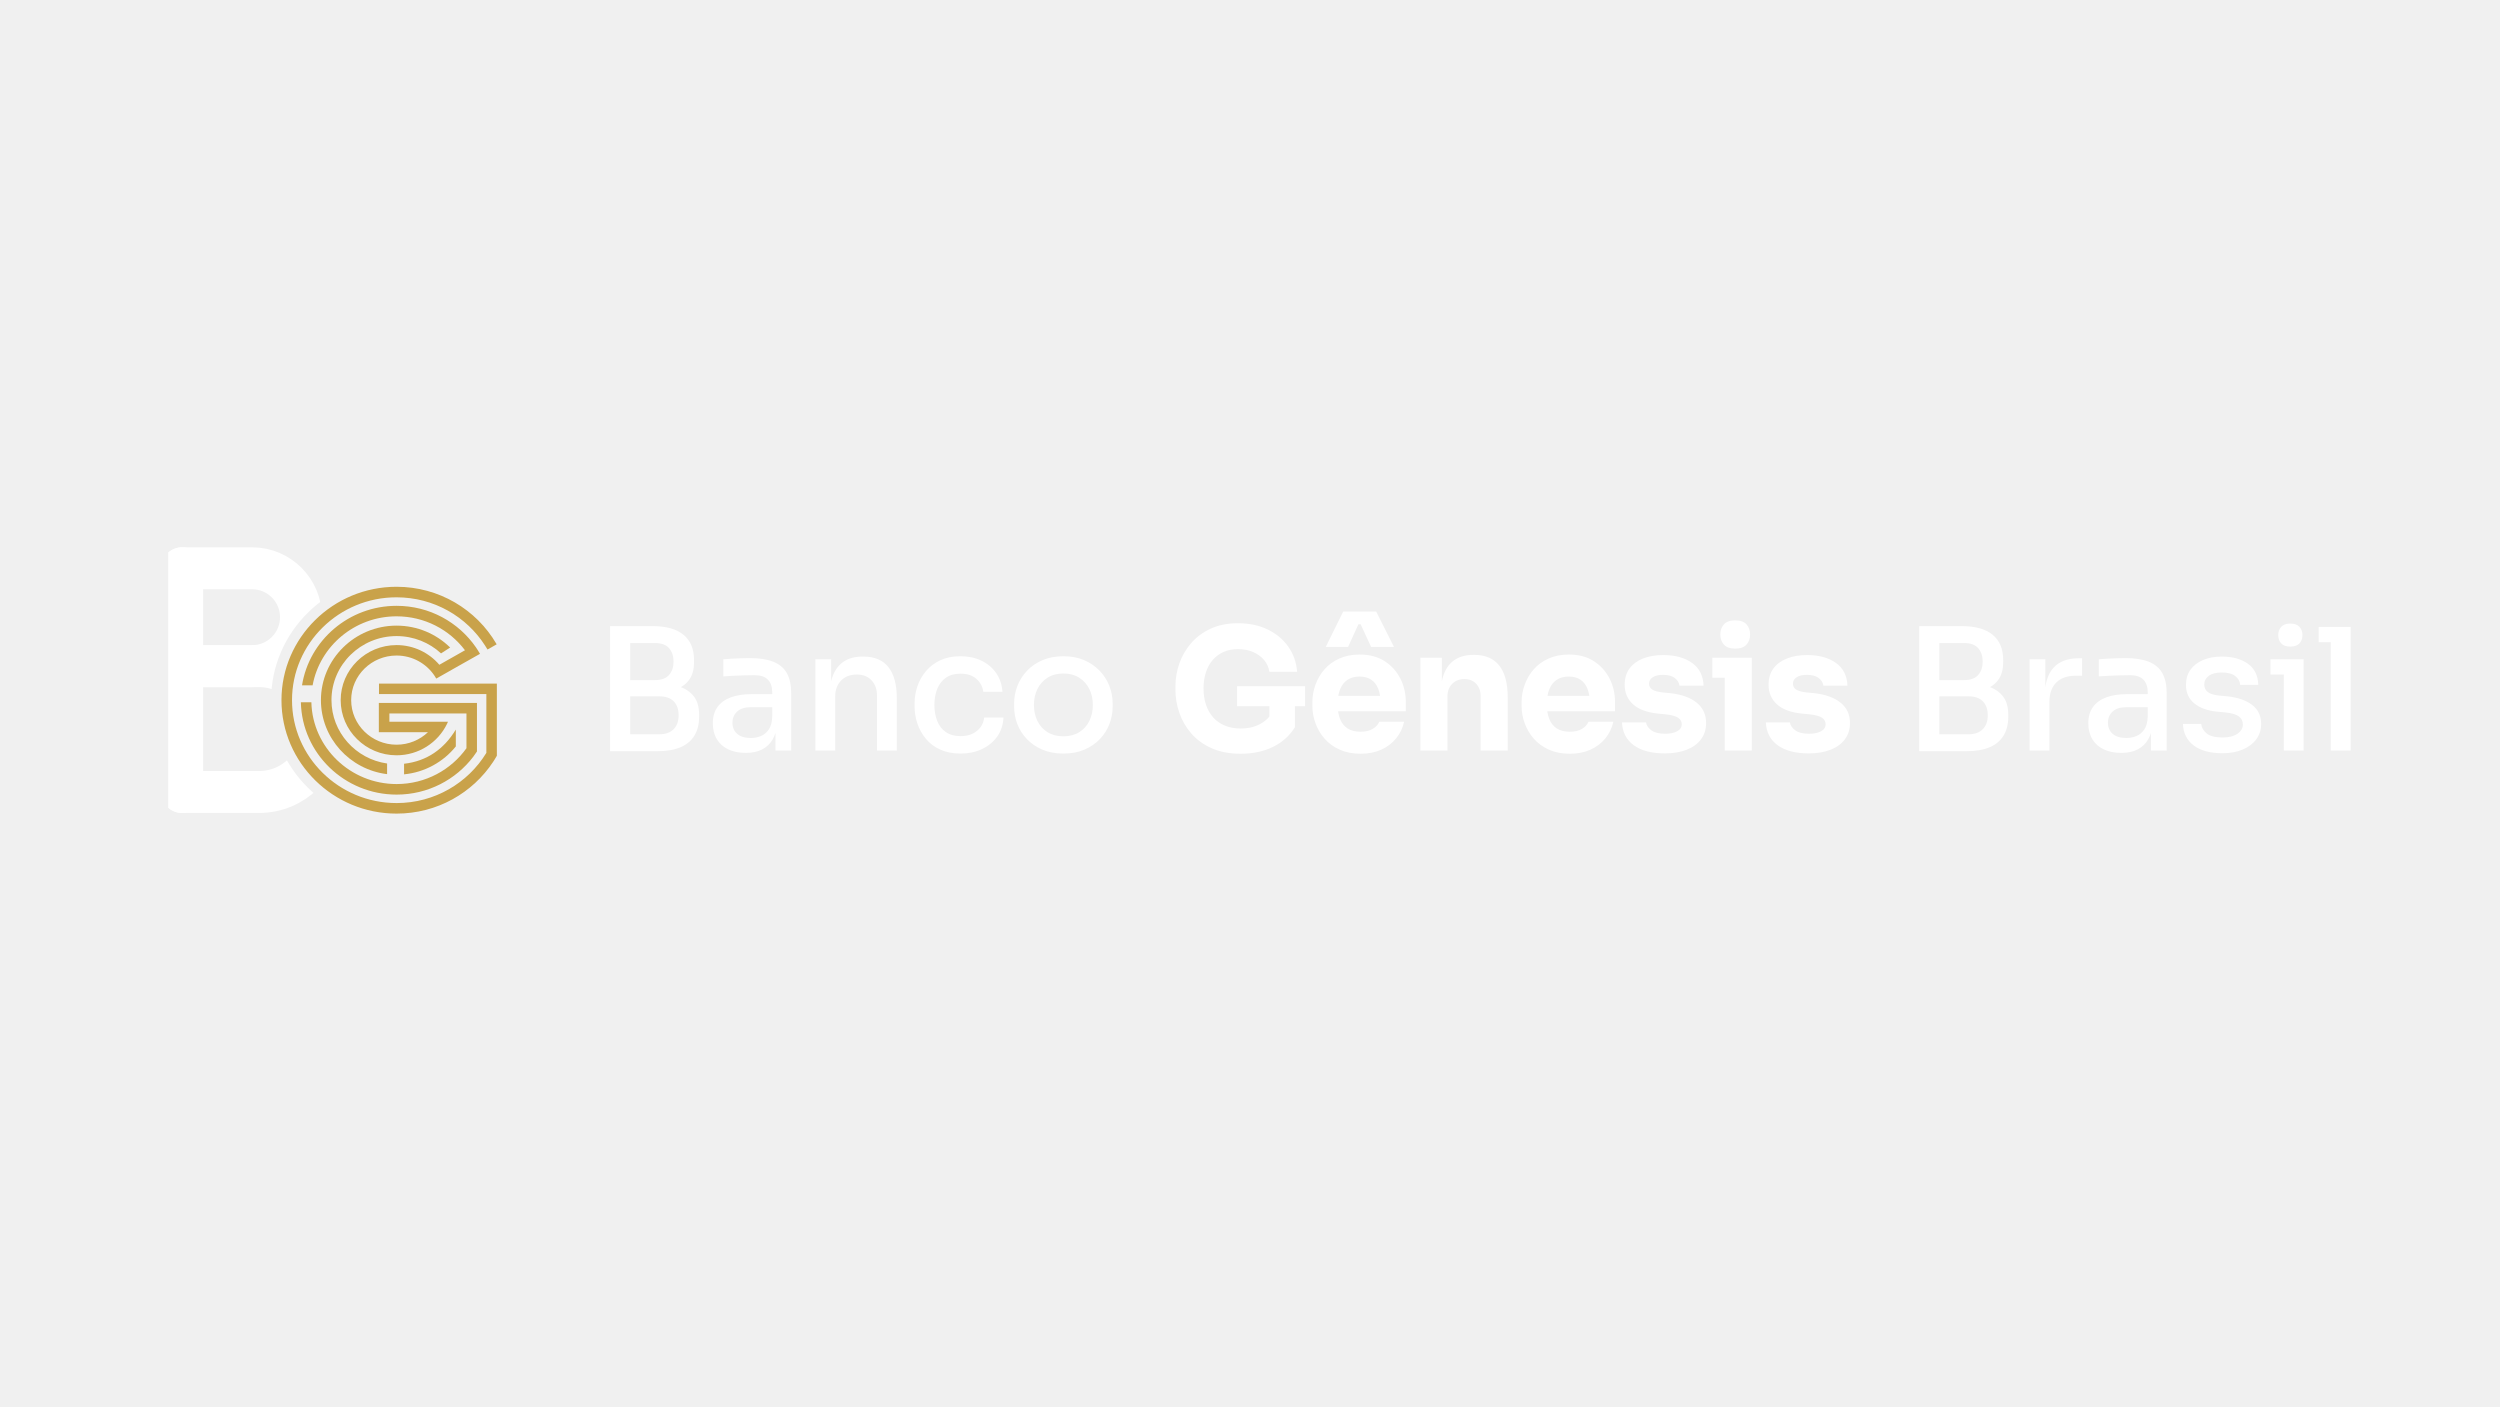
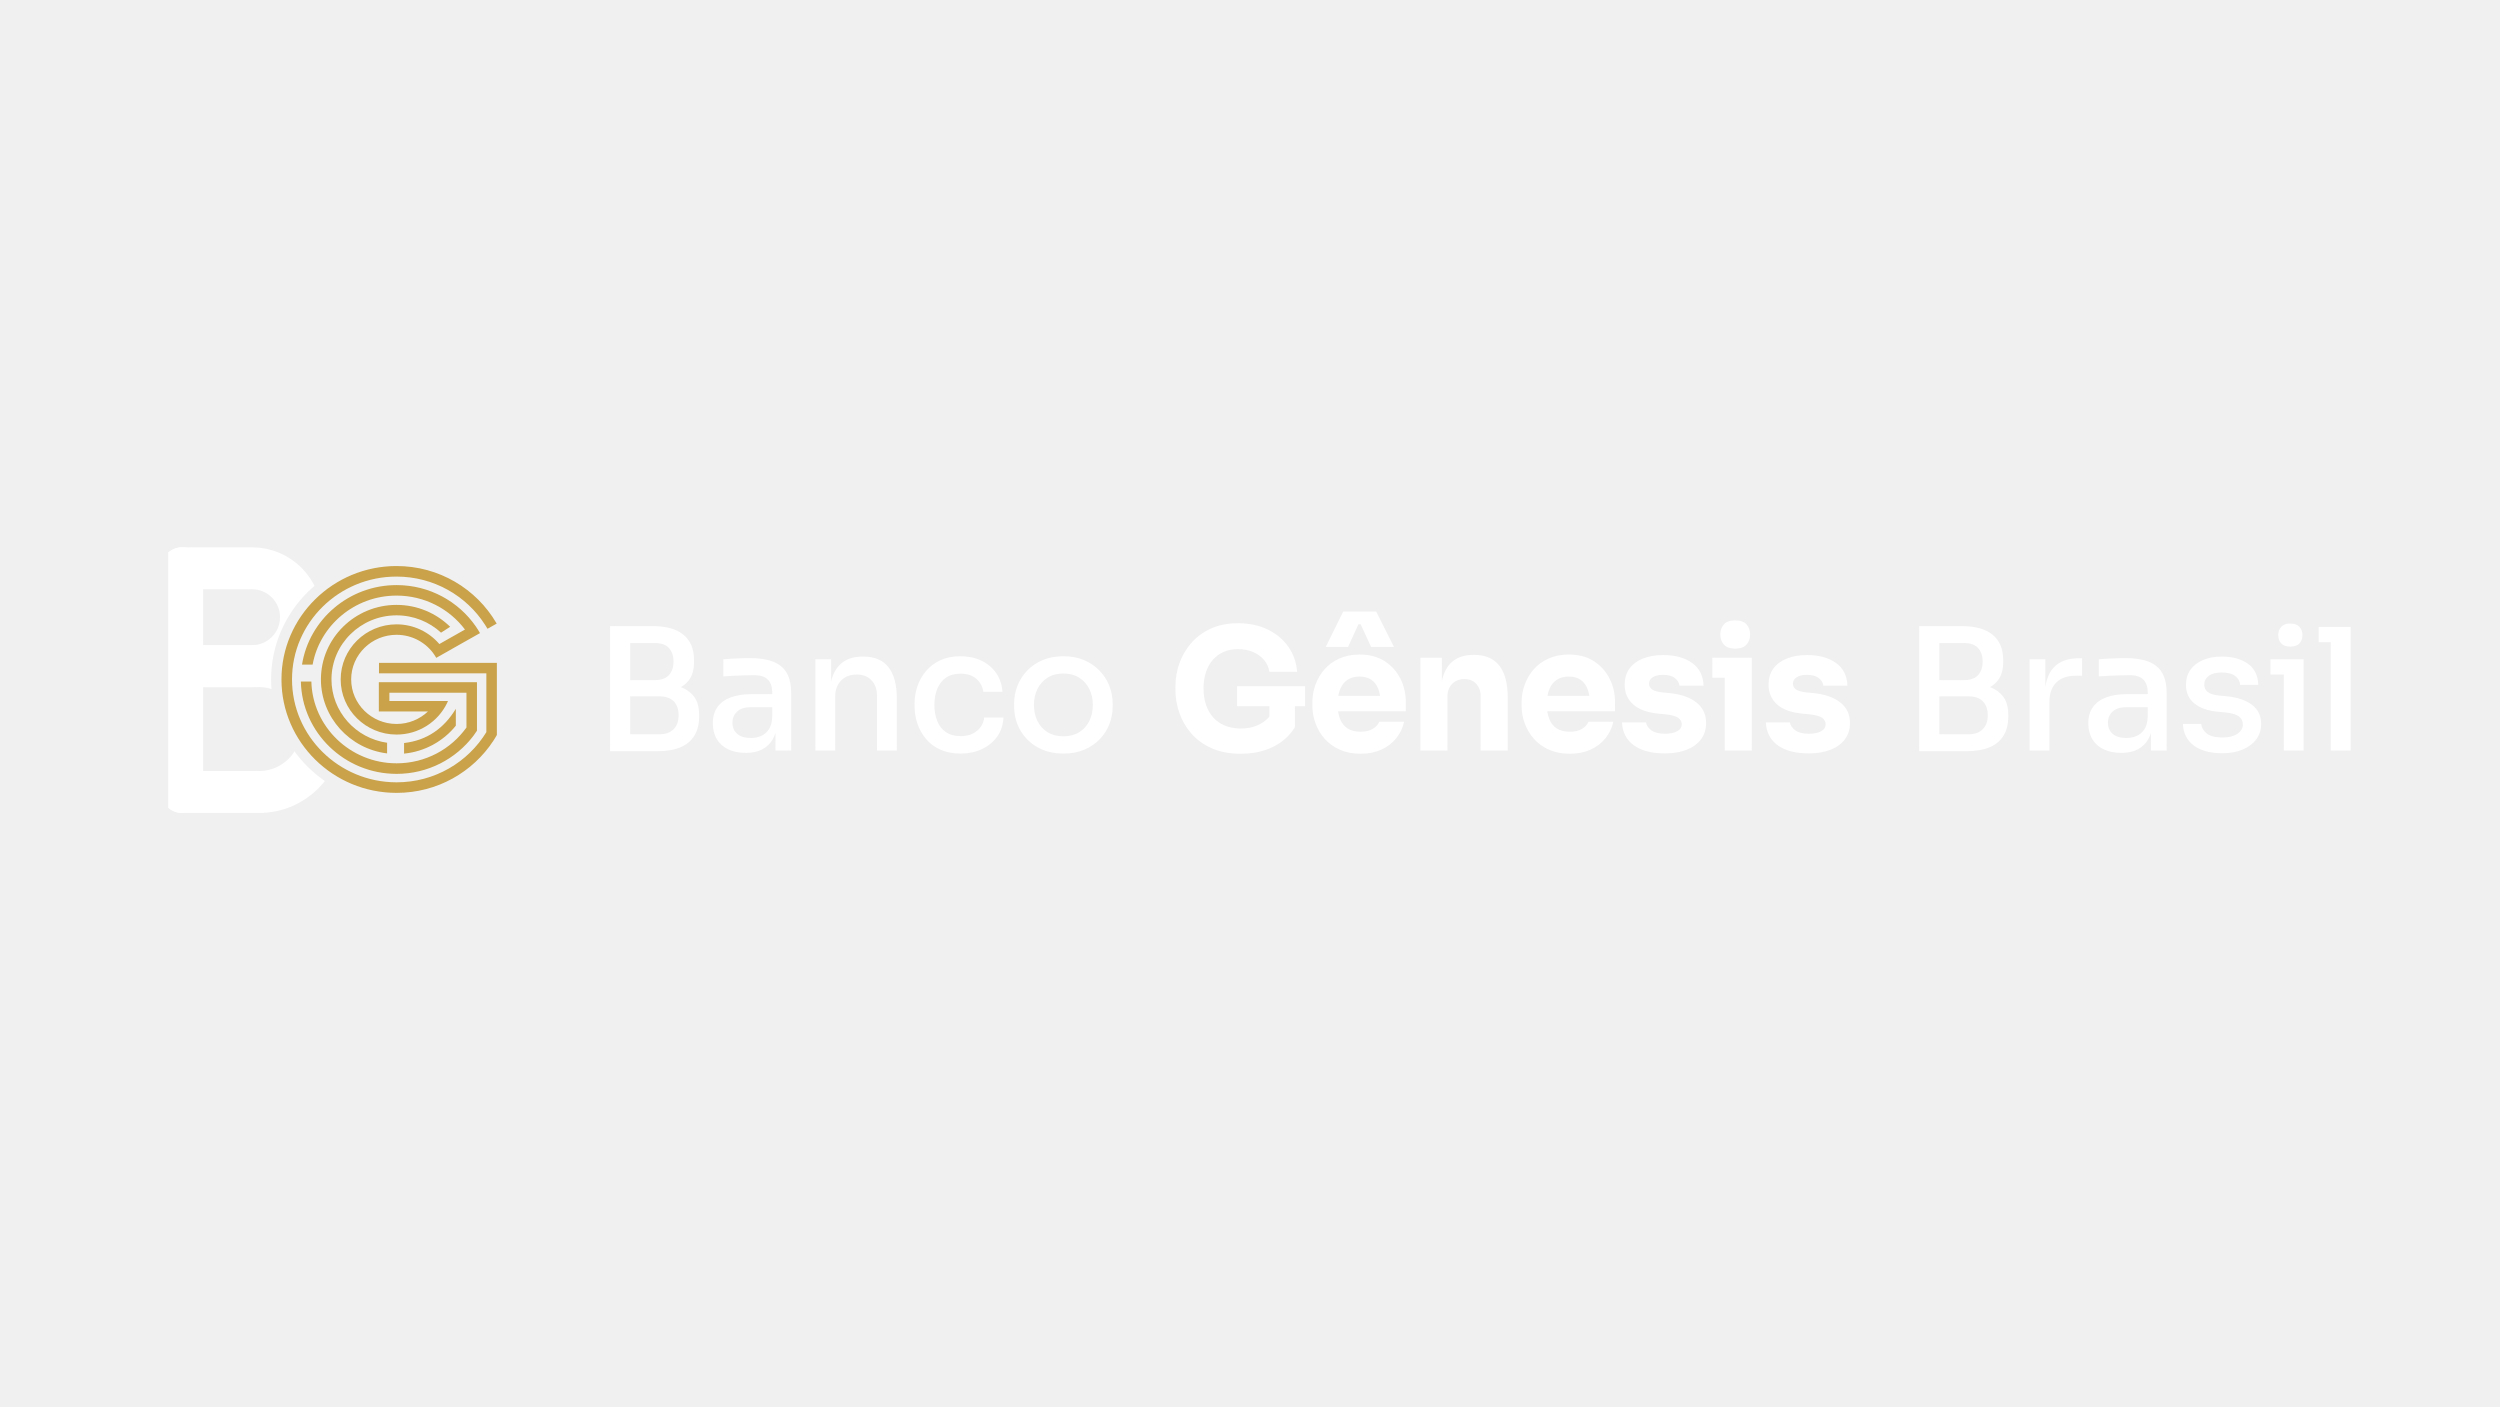
<svg xmlns="http://www.w3.org/2000/svg" width="3840" height="2160" viewBox="0 0 3840 2160">
  <g transform="translate(206.99,852.5) scale(4.55)">
    <mask id="m38">
      <rect x="-10" y="-20" width="170" height="130" fill="white" />
-       <g transform="translate(44,6) scale(0.16797)" fill="black" stroke="black" stroke-width="41.7" stroke-linejoin="round">
+       <g transform="translate(44,-1) scale(0.16797)" fill="black" stroke="black" stroke-width="41.7" stroke-linejoin="round">
        <path d="M279.3,383.8v21.3c42-4.1,79.1-25.2,104-56.1v-33.9C359.8,353.9,325.6,378.6,279.3,383.8z M264.2,106.2 c-83.8,0-152,67.2-152,149.8c0,76.3,58.1,139.5,133,148.7v-21.4c-63.2-9-111.8-62.8-111.8-127.4c0-71,58.7-128.7,130.8-128.7 c34.5,0,66,13.2,89.4,34.8l18.3-11.8C344.3,123.1,306.2,106.2,264.2,106.2z" />
        <path d="M465.8,222.7v145c-2.2,4-4.7,7.9-7.2,11.8c-41.2,62.8-112.9,104.5-194.4,104.5 c-127.5,0-231.3-102.2-231.3-228c0-125.7,103.8-227.9,231.3-227.9c85.5,0,160.4,46,200.4,114.3c0.3,0.5,0.5,0.9,0.8,1.4 l-18.4,10.4c-1.6-2.7-3.2-5.3-4.9-7.9c-37.2-58.2-103.1-97-178-97C148.4,49.2,54.1,142,54.1,256c0,114,94.3,206.8,210.2,206.8 c76.5,0,143.6-40.5,180.4-100.9V243.8H228.9v-21.1H465.8z" />
        <path d="M228.7,261.6h197.1v97.5c-2.3,3.5-4.7,6.9-7.2,10.3c-35.1,46.3-91.2,76.4-154.3,76.4 c-104.7,0-190.2-82.9-192.4-185.6h21.1c2.3,91,78.3,164.4,171.3,164.4c58.1,0,109.6-28.6,140.6-72.3l-0.2-0.3v-69.3H249.8v16.7 h117.7c-0.6,1.4-1.3,2.9-1.9,4.3c-18.1,37.3-56.7,63.1-101.4,63.1c-61.9,0-112.3-49.7-112.3-110.8c0-61.1,50.4-110.7,112.3-110.7 c34.5,0,65.3,15.4,86,39.6l16.2-9.2l18.6-10.5l16.7-9.5c-31.2-41.4-81.2-68.2-137.5-68.2c-84.1,0-154.3,60-168.7,138.7H74.2 c14.5-90.5,94.3-159.8,190.1-159.8c66.1,0,124.5,33,159.2,83.1c3,4.4,5.8,8.8,8.4,13.4l-18.4,10.4l-16.7,9.4l-18.4,10.4l-16,9.1 L344,212.6c-1.1-2-2.3-3.9-3.6-5.8c-16.3-24.4-44.4-40.5-76.2-40.5c-50.3,0-91.2,40.2-91.2,89.6c0,49.4,40.9,89.6,91.2,89.6 c24.5,0,46.7-9.6,63.1-25.1h-98.7V261.6z" />
      </g>
    </mask>
    <g mask="url(#m38)">
      <g transform="translate(16,80) scale(1.18) translate(-16,-80)" fill="none" stroke="#ffffff" stroke-width="12" stroke-linecap="round" stroke-linejoin="round">
        <path d="M16 16 V80" />
        <path d="M16 16 H36 a14 14 0 0 1 0 28 H16" />
        <path d="M16 44 H38 a18 18 0 0 1 0 36 H16" />
      </g>
    </g>
-     <g transform="translate(44,6) scale(0.16797)" fill="#c9a24a">
+     <g transform="translate(44,-1) scale(0.16797)" fill="#c9a24a">
      <path d="M279.3,383.8v21.3c42-4.1,79.1-25.2,104-56.1v-33.9C359.8,353.9,325.6,378.6,279.3,383.8z M264.2,106.2 c-83.8,0-152,67.2-152,149.8c0,76.3,58.1,139.5,133,148.7v-21.4c-63.2-9-111.8-62.8-111.8-127.4c0-71,58.7-128.7,130.8-128.7 c34.5,0,66,13.2,89.4,34.8l18.3-11.8C344.3,123.1,306.2,106.2,264.2,106.2z" />
      <path d="M465.8,222.7v145c-2.2,4-4.7,7.9-7.2,11.8c-41.2,62.8-112.9,104.5-194.4,104.5 c-127.5,0-231.3-102.2-231.3-228c0-125.7,103.8-227.9,231.3-227.9c85.5,0,160.4,46,200.4,114.3c0.3,0.5,0.5,0.9,0.8,1.4 l-18.4,10.4c-1.6-2.7-3.2-5.3-4.9-7.9c-37.2-58.2-103.1-97-178-97C148.4,49.2,54.1,142,54.1,256c0,114,94.3,206.8,210.2,206.8 c76.5,0,143.6-40.5,180.4-100.9V243.8H228.9v-21.1H465.8z" />
      <path d="M228.7,261.6h197.1v97.5c-2.3,3.5-4.7,6.9-7.2,10.3c-35.1,46.3-91.2,76.4-154.3,76.4 c-104.7,0-190.2-82.9-192.4-185.6h21.1c2.3,91,78.3,164.4,171.3,164.4c58.1,0,109.6-28.6,140.6-72.3l-0.2-0.3v-69.3H249.8v16.7 h117.7c-0.6,1.4-1.3,2.9-1.9,4.3c-18.1,37.3-56.7,63.1-101.4,63.1c-61.9,0-112.3-49.7-112.3-110.8c0-61.1,50.4-110.7,112.3-110.7 c34.5,0,65.3,15.4,86,39.6l16.2-9.2l18.6-10.5l16.7-9.5c-31.2-41.4-81.2-68.2-137.5-68.2c-84.1,0-154.3,60-168.7,138.7H74.2 c14.5-90.5,94.3-159.8,190.1-159.8c66.1,0,124.5,33,159.2,83.1c3,4.4,5.8,8.8,8.4,13.4l-18.4,10.4l-16.7,9.4l-18.4,10.4l-16,9.1 L344,212.6c-1.1-2-2.3-3.9-3.6-5.8c-16.3-24.4-44.4-40.5-76.2-40.5c-50.3,0-91.2,40.2-91.2,89.6c0,49.4,40.9,89.6,91.2,89.6 c24.5,0,46.7-9.6,63.1-25.1h-98.7V261.6z" />
    </g>
  </g>
  <path fill="#ffffff" d="M962.81 1153.84V1127.84H1012.99Q1027.03 1127.84 1034.7 1120.04Q1042.37 1112.24 1042.37 1098.72Q1042.37 1084.94 1034.83 1077.27Q1027.29 1069.6 1012.99 1069.6H962.81V1049.84H1009.87Q1028.59 1049.84 1042.89 1054.39Q1057.19 1058.94 1065.51 1069.34Q1073.83 1079.74 1073.83 1097.68V1101.32Q1073.83 1117.96 1066.68 1129.79Q1059.53 1141.62 1045.36 1147.73Q1031.19 1153.84 1009.87 1153.84ZM937.07 1153.84V961.7H968.01V1153.84ZM962.81 1064.14V1044.64H1005.97Q1020.79 1044.64 1027.68 1036.71Q1034.57 1028.78 1034.57 1016.3Q1034.57 1003.56 1027.68 995.63Q1020.79 987.7 1005.97 987.7H962.81V961.7H1002.07Q1033.79 961.7 1049.91 975.09Q1066.03 988.48 1066.03 1013.44V1017.08Q1066.03 1034.76 1057.84 1045.16Q1049.65 1055.56 1035.22 1059.85Q1020.79 1064.14 1002.07 1064.14Z M1191.09 1152.8V1110.94H1186.15V1063.62Q1186.15 1050.62 1179.39 1043.86Q1172.63 1037.1 1159.37 1037.1Q1152.09 1037.1 1143.25 1037.36Q1134.41 1037.62 1125.96 1038.01Q1117.51 1038.4 1111.01 1038.92V1012.66Q1116.73 1012.14 1123.62 1011.75Q1130.51 1011.36 1137.92 1011.1Q1145.33 1010.84 1152.09 1010.84Q1173.41 1010.84 1187.45 1016.3Q1201.49 1021.76 1208.38 1033.59Q1215.27 1045.42 1215.27 1065.18V1152.8ZM1145.59 1156.44Q1130.25 1156.44 1118.81 1151.11Q1107.37 1145.78 1101.13 1135.51Q1094.89 1125.24 1094.89 1110.94Q1094.89 1095.86 1102.04 1085.98Q1109.19 1076.1 1122.45 1071.16Q1135.71 1066.22 1154.17 1066.22H1189.27V1086.24H1153.39Q1139.61 1086.24 1132.33 1092.87Q1125.05 1099.5 1125.05 1110.16Q1125.05 1120.82 1132.33 1127.19Q1139.61 1133.56 1153.39 1133.56Q1161.45 1133.56 1168.73 1130.57Q1176.01 1127.58 1180.82 1120.56Q1185.63 1113.54 1186.15 1100.8L1193.95 1110.94Q1192.65 1125.76 1186.8 1135.77Q1180.95 1145.78 1170.68 1151.11Q1160.41 1156.44 1145.59 1156.44Z M1252.45 1152.8V1012.66H1276.63V1072.72H1273.77Q1273.77 1051.92 1279.36 1037.62Q1284.95 1023.32 1296.39 1015.91Q1307.83 1008.5 1324.73 1008.5H1326.03Q1352.03 1008.5 1364.77 1024.88Q1377.51 1041.26 1377.51 1072.72V1152.8H1347.09V1068.56Q1347.09 1054.0 1338.77 1045.03Q1330.45 1036.06 1315.89 1036.06Q1301.07 1036.06 1291.97 1045.29Q1282.87 1054.52 1282.87 1069.86V1152.8Z M1475.53 1157.48Q1457.59 1157.48 1444.2 1151.37Q1430.81 1145.26 1422.1 1134.73Q1413.39 1124.2 1409.1 1111.33Q1404.81 1098.46 1404.81 1085.2V1080.52Q1404.81 1066.74 1409.23 1053.87Q1413.65 1041.0 1422.49 1030.6Q1431.33 1020.2 1444.46 1014.09Q1457.59 1007.98 1475.27 1007.98Q1493.21 1007.98 1507.38 1014.74Q1521.55 1021.5 1530.13 1033.85Q1538.71 1046.2 1539.75 1062.58H1510.37Q1508.81 1050.88 1499.84 1042.82Q1490.87 1034.76 1475.27 1034.76Q1461.75 1034.76 1452.91 1041.0Q1444.07 1047.24 1439.65 1058.03Q1435.23 1068.82 1435.23 1082.86Q1435.23 1096.38 1439.52 1107.3Q1443.81 1118.22 1452.78 1124.46Q1461.75 1130.7 1475.53 1130.7Q1486.19 1130.7 1493.86 1126.93Q1501.53 1123.16 1506.21 1116.79Q1510.89 1110.42 1511.67 1102.1H1541.31Q1540.53 1119.0 1531.69 1131.35Q1522.85 1143.7 1508.29 1150.59Q1493.73 1157.48 1475.53 1157.48Z M1633.35 1157.48Q1614.89 1157.48 1600.85 1151.37Q1586.81 1145.26 1577.19 1135.12Q1567.57 1124.98 1562.63 1112.11Q1557.69 1099.24 1557.69 1085.46V1080.26Q1557.69 1066.48 1562.76 1053.48Q1567.83 1040.48 1577.58 1030.21Q1587.33 1019.94 1601.37 1013.96Q1615.41 1007.98 1633.35 1007.98Q1651.29 1007.98 1665.2 1013.96Q1679.11 1019.94 1688.99 1030.21Q1698.87 1040.48 1703.94 1053.48Q1709.01 1066.48 1709.01 1080.26V1085.46Q1709.01 1099.24 1704.07 1112.11Q1699.13 1124.98 1689.51 1135.12Q1679.89 1145.26 1665.85 1151.37Q1651.81 1157.48 1633.35 1157.48ZM1633.35 1130.96Q1647.65 1130.96 1657.79 1124.59Q1667.93 1118.22 1673.26 1107.3Q1678.59 1096.38 1678.59 1082.86Q1678.59 1069.08 1673.13 1058.16Q1667.67 1047.24 1657.53 1040.87Q1647.39 1034.5 1633.35 1034.5Q1619.31 1034.5 1609.17 1040.87Q1599.03 1047.24 1593.57 1058.16Q1588.11 1069.08 1588.11 1082.86Q1588.11 1096.38 1593.44 1107.3Q1598.77 1118.22 1608.91 1124.59Q1619.05 1130.96 1633.35 1130.96Z" />
  <path fill="#ffffff" d="M1905.57 1157.74Q1880.09 1157.74 1861.11 1149.29Q1842.13 1140.84 1829.78 1126.54Q1817.43 1112.24 1811.45 1094.82Q1805.47 1077.4 1805.47 1059.98V1054.26Q1805.47 1036.32 1811.45 1019.16Q1817.43 1002.0 1829.52 987.96Q1841.61 973.92 1859.68 965.6Q1877.75 957.28 1901.41 957.28Q1927.15 957.28 1946.91 966.77Q1966.67 976.26 1978.63 993.03Q1990.59 1009.8 1992.41 1031.9H1949.77Q1948.21 1021.5 1941.58 1013.7Q1934.95 1005.9 1924.68 1001.48Q1914.41 997.06 1901.41 997.06Q1888.93 997.06 1879.18 1001.48Q1869.43 1005.9 1862.54 1013.96Q1855.65 1022.02 1852.14 1033.07Q1848.63 1044.12 1848.63 1057.38Q1848.63 1071.16 1852.4 1082.47Q1856.17 1093.78 1863.45 1101.97Q1870.73 1110.16 1881.52 1114.58Q1892.31 1119.0 1905.57 1119.0Q1923.25 1119.0 1936.25 1111.72Q1949.25 1104.44 1954.97 1092.48L1949.77 1121.6V1076.36H1989.03V1116.92Q1976.81 1136.68 1955.36 1147.21Q1933.91 1157.74 1905.57 1157.74ZM1900.11 1084.68V1054.0H2004.63V1084.68Z M2089.91 1157.74Q2071.71 1157.74 2057.8 1151.5Q2043.89 1145.26 2034.66 1134.73Q2025.43 1124.2 2020.62 1111.07Q2015.81 1097.94 2015.81 1084.16V1078.96Q2015.81 1064.66 2020.62 1051.53Q2025.43 1038.4 2034.53 1028.0Q2043.63 1017.6 2057.28 1011.49Q2070.93 1005.38 2088.35 1005.38Q2111.23 1005.38 2126.96 1015.65Q2142.69 1025.92 2151.01 1042.43Q2159.33 1058.94 2159.33 1078.44V1092.48H2033.23V1068.82H2134.11L2120.59 1079.74Q2120.59 1067.0 2116.95 1057.9Q2113.31 1048.8 2106.16 1043.99Q2099.01 1039.18 2088.35 1039.18Q2077.43 1039.18 2069.89 1044.12Q2062.35 1049.06 2058.45 1058.55Q2054.55 1068.04 2054.55 1081.82Q2054.55 1094.56 2058.19 1104.05Q2061.83 1113.54 2069.63 1118.74Q2077.43 1123.94 2089.91 1123.94Q2101.35 1123.94 2108.63 1119.52Q2115.91 1115.1 2118.51 1108.6H2156.73Q2153.61 1122.9 2144.51 1134.08Q2135.41 1145.26 2121.63 1151.5Q2107.85 1157.74 2089.91 1157.74ZM2036.35 993.68 2063.13 939.34H2113.83L2141.13 993.68H2106.03L2089.91 958.84H2086.53L2070.67 993.68Z M2181.69 1152.8V1010.32H2214.71V1071.42H2212.37Q2212.37 1049.58 2217.96 1035.02Q2223.55 1020.46 2234.99 1013.18Q2246.43 1005.9 2262.81 1005.9H2264.63Q2289.59 1005.9 2302.72 1022.15Q2315.85 1038.4 2315.85 1071.42V1152.8H2274.25V1069.08Q2274.25 1057.64 2267.49 1050.36Q2260.73 1043.08 2249.29 1043.08Q2237.59 1043.08 2230.44 1050.49Q2223.29 1057.9 2223.29 1069.86V1152.8Z M2411.27 1157.74Q2393.07 1157.74 2379.16 1151.5Q2365.25 1145.26 2356.02 1134.73Q2346.79 1124.2 2341.98 1111.07Q2337.17 1097.94 2337.17 1084.16V1078.96Q2337.17 1064.66 2341.98 1051.53Q2346.79 1038.4 2355.89 1028.0Q2364.99 1017.6 2378.64 1011.49Q2392.29 1005.38 2409.71 1005.38Q2432.59 1005.38 2448.32 1015.65Q2464.05 1025.92 2472.37 1042.43Q2480.69 1058.94 2480.69 1078.44V1092.48H2354.59V1068.82H2455.47L2441.95 1079.74Q2441.95 1067.0 2438.31 1057.9Q2434.67 1048.8 2427.52 1043.99Q2420.37 1039.18 2409.71 1039.18Q2398.79 1039.18 2391.25 1044.12Q2383.71 1049.06 2379.81 1058.55Q2375.91 1068.04 2375.91 1081.82Q2375.91 1094.56 2379.55 1104.05Q2383.19 1113.54 2390.99 1118.74Q2398.79 1123.94 2411.27 1123.94Q2422.71 1123.94 2429.99 1119.52Q2437.27 1115.1 2439.87 1108.6H2478.09Q2474.97 1122.9 2465.87 1134.08Q2456.77 1145.26 2442.99 1151.5Q2429.21 1157.74 2411.27 1157.74Z M2557.13 1157.22Q2526.71 1157.22 2509.55 1144.74Q2492.39 1132.26 2491.35 1109.64H2528.27Q2529.31 1116.4 2536.46 1121.73Q2543.61 1127.06 2557.91 1127.06Q2568.83 1127.06 2575.98 1123.29Q2583.13 1119.52 2583.13 1112.5Q2583.13 1106.26 2577.67 1102.49Q2572.21 1098.72 2558.17 1097.16L2546.99 1096.12Q2521.25 1093.52 2508.38 1081.82Q2495.51 1070.12 2495.51 1051.92Q2495.51 1036.84 2503.05 1026.7Q2510.59 1016.56 2523.98 1011.36Q2537.37 1006.16 2554.53 1006.16Q2582.09 1006.16 2598.99 1018.25Q2615.89 1030.34 2616.67 1053.22H2579.75Q2578.71 1046.2 2572.47 1041.39Q2566.23 1036.58 2554.01 1036.58Q2544.39 1036.58 2538.67 1040.22Q2532.95 1043.86 2532.95 1050.1Q2532.95 1056.08 2537.89 1059.2Q2542.83 1062.32 2554.01 1063.62L2565.19 1064.66Q2591.45 1067.52 2606.01 1079.22Q2620.57 1090.92 2620.57 1110.68Q2620.57 1124.98 2612.77 1135.51Q2604.97 1146.04 2590.67 1151.63Q2576.37 1157.22 2557.13 1157.22Z M2649.17 1152.8V1010.32H2690.77V1152.8ZM2630.19 1041.0V1010.32H2690.77V1041.0ZM2665.29 996.28Q2653.59 996.28 2648 990.17Q2642.41 984.06 2642.41 974.7Q2642.41 965.08 2648 958.97Q2653.59 952.86 2665.29 952.86Q2676.99 952.86 2682.58 958.97Q2688.17 965.08 2688.17 974.7Q2688.17 984.06 2682.58 990.17Q2676.99 996.28 2665.29 996.28Z M2778.13 1157.22Q2747.71 1157.22 2730.55 1144.74Q2713.39 1132.26 2712.35 1109.64H2749.27Q2750.31 1116.4 2757.46 1121.73Q2764.61 1127.06 2778.91 1127.06Q2789.83 1127.06 2796.98 1123.29Q2804.13 1119.52 2804.13 1112.5Q2804.13 1106.26 2798.67 1102.49Q2793.21 1098.72 2779.17 1097.16L2767.99 1096.12Q2742.25 1093.52 2729.38 1081.82Q2716.51 1070.12 2716.51 1051.92Q2716.51 1036.84 2724.05 1026.7Q2731.59 1016.56 2744.98 1011.36Q2758.37 1006.16 2775.53 1006.16Q2803.09 1006.16 2819.99 1018.25Q2836.89 1030.34 2837.67 1053.22H2800.75Q2799.71 1046.2 2793.47 1041.39Q2787.23 1036.58 2775.01 1036.58Q2765.39 1036.58 2759.67 1040.22Q2753.95 1043.86 2753.95 1050.1Q2753.95 1056.08 2758.89 1059.2Q2763.83 1062.32 2775.01 1063.62L2786.19 1064.66Q2812.45 1067.52 2827.01 1079.22Q2841.57 1090.92 2841.57 1110.68Q2841.57 1124.98 2833.77 1135.51Q2825.97 1146.04 2811.67 1151.63Q2797.37 1157.22 2778.13 1157.22Z" />
  <path fill="#ffffff" d="M2973.65 1153.84V1127.84H3023.83Q3037.87 1127.84 3045.54 1120.04Q3053.21 1112.24 3053.21 1098.72Q3053.21 1084.94 3045.67 1077.27Q3038.13 1069.6 3023.83 1069.6H2973.65V1049.84H3020.71Q3039.43 1049.84 3053.73 1054.39Q3068.03 1058.94 3076.35 1069.34Q3084.67 1079.74 3084.67 1097.68V1101.32Q3084.67 1117.96 3077.52 1129.79Q3070.37 1141.62 3056.2 1147.73Q3042.03 1153.84 3020.71 1153.84ZM2947.91 1153.84V961.7H2978.85V1153.84ZM2973.65 1064.14V1044.64H3016.81Q3031.63 1044.64 3038.52 1036.71Q3045.41 1028.78 3045.41 1016.3Q3045.41 1003.56 3038.52 995.63Q3031.63 987.7 3016.81 987.7H2973.65V961.7H3012.91Q3044.63 961.7 3060.75 975.09Q3076.87 988.48 3076.87 1013.44V1017.08Q3076.87 1034.76 3068.68 1045.16Q3060.49 1055.56 3046.06 1059.85Q3031.63 1064.14 3012.91 1064.14Z M3117.43 1152.8V1012.66H3141.61V1071.16H3140.57Q3140.57 1041.0 3153.83 1026.05Q3167.09 1011.1 3193.09 1011.1H3198.03V1037.88H3188.67Q3168.91 1037.88 3158.38 1048.41Q3147.85 1058.94 3147.85 1078.44V1152.8Z M3303.85 1152.8V1110.94H3298.91V1063.62Q3298.91 1050.62 3292.15 1043.86Q3285.39 1037.1 3272.13 1037.1Q3264.85 1037.1 3256.01 1037.36Q3247.17 1037.62 3238.72 1038.01Q3230.27 1038.4 3223.77 1038.92V1012.66Q3229.49 1012.14 3236.38 1011.75Q3243.27 1011.36 3250.68 1011.1Q3258.09 1010.84 3264.85 1010.84Q3286.17 1010.84 3300.21 1016.3Q3314.25 1021.76 3321.14 1033.59Q3328.03 1045.42 3328.03 1065.18V1152.8ZM3258.35 1156.44Q3243.01 1156.44 3231.57 1151.11Q3220.13 1145.78 3213.89 1135.51Q3207.65 1125.24 3207.65 1110.94Q3207.65 1095.86 3214.8 1085.98Q3221.95 1076.1 3235.21 1071.16Q3248.47 1066.22 3266.93 1066.22H3302.03V1086.24H3266.15Q3252.37 1086.24 3245.09 1092.87Q3237.81 1099.5 3237.81 1110.16Q3237.81 1120.82 3245.09 1127.19Q3252.37 1133.56 3266.15 1133.56Q3274.21 1133.56 3281.49 1130.57Q3288.77 1127.58 3293.58 1120.56Q3298.39 1113.54 3298.91 1100.8L3306.71 1110.94Q3305.41 1125.76 3299.56 1135.77Q3293.71 1145.78 3283.44 1151.11Q3273.17 1156.44 3258.35 1156.44Z M3413.57 1156.96Q3385.23 1156.96 3369.5 1145.0Q3353.77 1133.04 3352.99 1111.98H3381.07Q3381.59 1119.78 3389.13 1126.28Q3396.67 1132.78 3413.83 1132.78Q3428.39 1132.78 3436.71 1127.06Q3445.03 1121.34 3445.03 1112.76Q3445.03 1104.96 3438.92 1100.41Q3432.81 1095.86 3418.25 1094.3L3404.47 1093.0Q3382.89 1090.66 3370.28 1080.26Q3357.67 1069.86 3357.67 1052.18Q3357.67 1038.14 3364.69 1028.52Q3371.71 1018.9 3384.06 1013.7Q3396.41 1008.5 3412.53 1008.5Q3437.49 1008.5 3452.83 1019.55Q3468.17 1030.6 3468.69 1051.92H3440.87Q3440.35 1043.86 3433.33 1038.4Q3426.31 1032.94 3412.53 1032.94Q3399.53 1032.94 3392.64 1038.14Q3385.75 1043.34 3385.75 1051.4Q3385.75 1058.68 3390.95 1062.84Q3396.15 1067.0 3407.85 1068.3L3421.63 1069.6Q3445.29 1072.2 3459.2 1082.73Q3473.11 1093.26 3473.11 1111.98Q3473.11 1125.5 3465.57 1135.64Q3458.03 1145.78 3444.64 1151.37Q3431.25 1156.96 3413.57 1156.96Z M3507.95 1152.8V1012.66H3538.37V1152.8ZM3487.41 1036.06V1012.66H3538.37V1036.06ZM3517.83 993.16Q3508.47 993.16 3503.92 988.22Q3499.37 983.28 3499.37 975.48Q3499.37 967.94 3503.92 962.87Q3508.47 957.8 3517.83 957.8Q3527.45 957.8 3532 962.87Q3536.55 967.94 3536.55 975.48Q3536.55 983.28 3532 988.22Q3527.45 993.16 3517.83 993.16Z M3579.97 1152.8V963.0H3610.65V1152.8ZM3561.51 986.4V963.0H3610.65V986.4Z" />
</svg>
